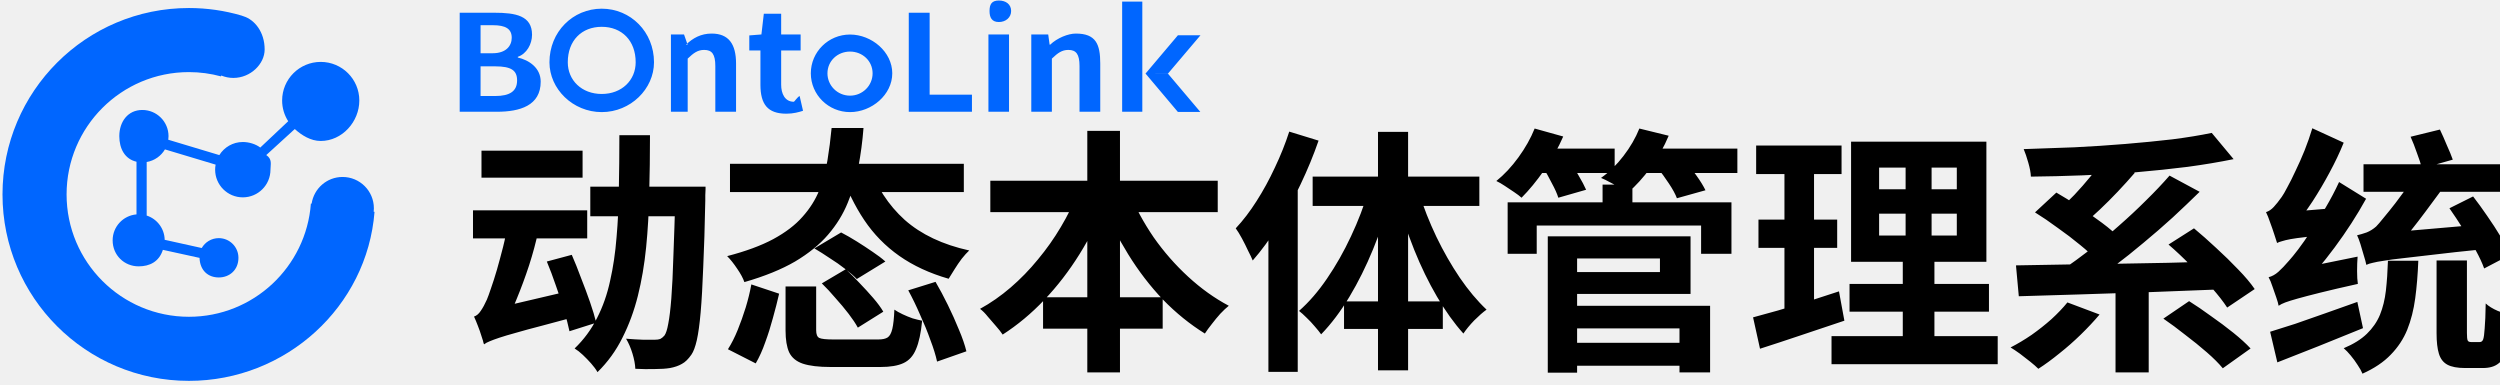
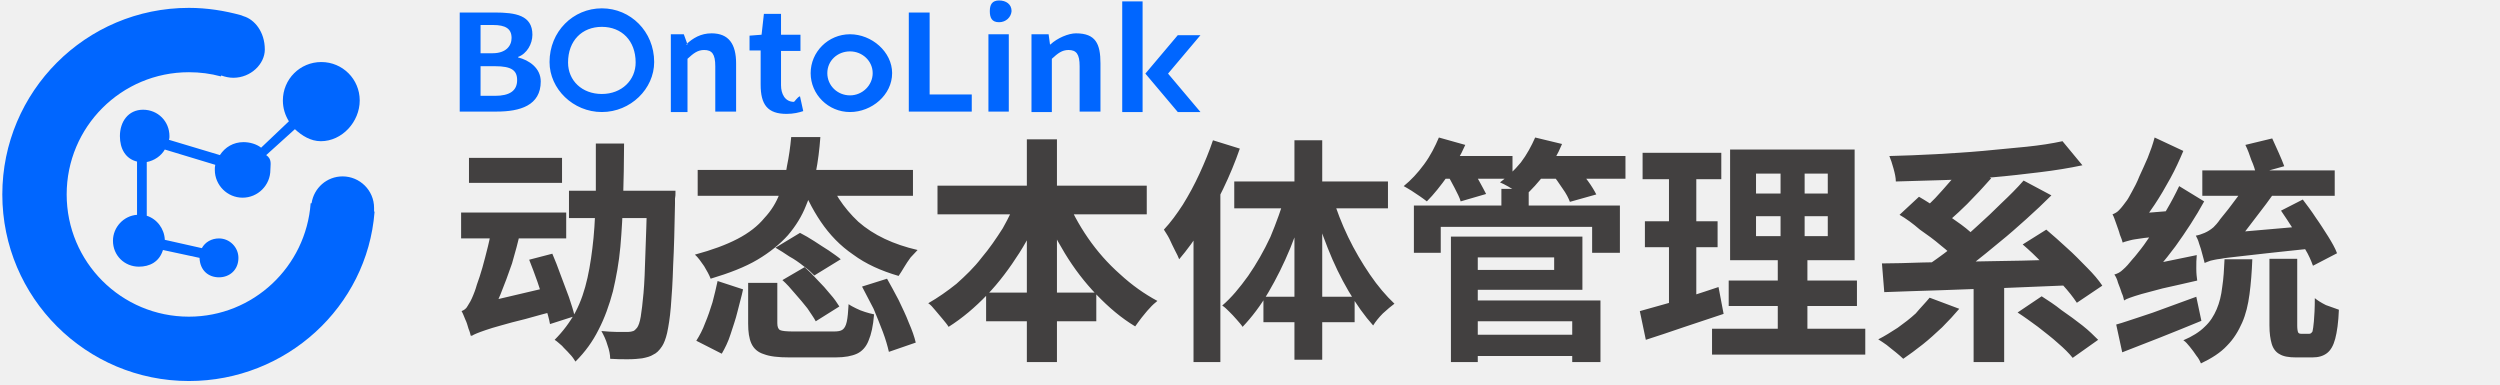
- <svg xmlns="http://www.w3.org/2000/svg" width="540" height="83" viewBox="0 0 540 83" fill="none">
-   <g clip-path="url(#clip0_5437_2)">
-     <path fill-rule="evenodd" clip-rule="evenodd" d="M80.898 45.756C79.3 66.233 61.779 82.266 40.807 82.266C18.568 82.266 0.54 64.238 0.54 41.999C0.54 19.761 18.568 1.732 40.807 1.732C44.734 1.732 48.529 2.297 52.118 3.346L52.61 3.519C54.992 4.26 57.165 6.907 57.165 10.69C57.165 13.804 54.137 16.833 50.401 16.833C49.478 16.833 48.598 16.646 47.796 16.311L47.734 16.498C45.526 15.899 43.205 15.574 40.807 15.574C26.212 15.574 14.382 27.405 14.382 41.999C14.382 56.594 26.212 68.425 40.807 68.425C54.737 68.425 66.142 57.643 67.151 43.97L67.313 43.991C67.796 40.73 70.599 38.224 73.995 38.224C77.731 38.224 80.759 41.252 80.759 44.988C80.759 45.24 80.743 45.487 80.716 45.732L80.898 45.756ZM69.277 30.45C67.117 30.45 65.155 29.217 63.674 27.869L57.513 33.491C58.86 34.409 58.423 35.489 58.423 36.651C58.423 39.952 55.747 42.629 52.446 42.629C49.145 42.629 46.469 39.952 46.469 36.651C46.469 36.277 46.508 35.912 46.574 35.557L35.63 32.268C34.799 33.686 33.367 34.71 31.684 34.994V46.56C33.908 47.279 35.524 49.345 35.572 51.797L43.575 53.571C44.308 52.297 45.68 51.437 47.256 51.437C49.601 51.437 51.503 53.338 51.503 55.684C51.503 58.29 49.601 59.931 47.256 59.931C44.916 59.931 43.19 58.39 43.1 55.701L35.183 53.966C34.361 56.53 32.332 57.532 29.953 57.532C26.848 57.532 24.33 55.14 24.33 51.909C24.33 48.963 26.597 46.55 29.482 46.309V34.933C26.961 34.36 25.77 32.11 25.77 29.416C25.77 26.289 27.613 23.753 30.74 23.753C33.867 23.753 36.402 26.289 36.402 29.416C36.402 29.677 36.379 29.932 36.345 30.183L47.375 33.499C48.43 31.805 50.304 30.674 52.446 30.674C53.789 30.674 55.24 31.123 56.22 31.87L62.252 26.186C61.425 24.892 60.94 23.358 60.94 21.709C60.94 17.105 64.672 13.372 69.277 13.372C73.881 13.372 77.613 17.105 77.613 21.709C77.613 26.313 73.881 30.45 69.277 30.45Z" fill="#0066FF" />
-     <path fill-rule="evenodd" clip-rule="evenodd" d="M252.287 15.89L249.535 15.905L252.286 15.92L259.266 24.171H254.415L247.456 15.916L247.414 15.917L247.434 15.893L254.426 7.622H259.3L252.287 15.89ZM247.291 15.917H247.414H247.413H247.291ZM242.384 0.346H246.74V19.965V24.139H242.384V0.346ZM233.177 14.27C233.177 11.706 232.446 10.782 230.77 10.782C229.369 10.782 228.485 11.438 227.206 12.66V24.139H222.758V7.442H226.414L226.718 9.649H226.84C228.333 8.218 230.69 7.25 232.385 7.25C236.71 7.25 237.655 9.529 237.655 13.734V24.139H233.177V14.27ZM215.754 4.759C214.201 4.759 213.74 3.745 213.74 2.374C213.74 0.942 214.201 0.11 215.754 0.11C217.278 0.11 218.405 0.942 218.405 2.374C218.405 3.745 217.278 4.759 215.754 4.759ZM196.294 2.75H200.802V20.442H209.941V24.139H196.294V2.75ZM183.605 24.214C178.928 24.214 175.137 20.463 175.137 15.837C175.137 11.21 178.928 7.46 183.605 7.46C188.282 7.46 192.73 11.21 192.73 15.837C192.73 20.463 188.282 24.214 183.605 24.214ZM183.605 11.14C180.913 11.14 178.73 13.173 178.73 15.837C178.73 18.501 180.913 20.66 183.605 20.66C186.298 20.66 188.481 18.501 188.481 15.837C188.481 13.173 186.298 11.14 183.605 11.14ZM171.46 21.98C171.595 21.98 172.265 20.919 172.722 20.74L173.453 23.931C172.539 24.229 171.351 24.557 169.858 24.557C165.807 24.557 164.253 22.52 164.253 18.295V10.901H161.847V7.651L164.466 7.442L164.984 2.97H168.731V7.442H172.935V10.901H168.731V18.295C168.731 20.204 169.523 21.98 171.46 21.98ZM154.51 14.27C154.51 11.706 153.779 10.782 152.104 10.782C150.703 10.782 149.819 11.438 148.54 12.66V24.139H144.92V7.442H147.748L148.52 9.649H148.174C149.667 8.218 151.403 7.25 153.718 7.25C157.404 7.25 158.988 9.529 158.988 13.734V24.139H154.51V14.27ZM129.973 24.214C123.737 24.214 118.682 19.213 118.682 13.45C118.682 6.876 123.737 1.875 129.973 1.875C136.209 1.875 141.264 6.876 141.264 13.45C141.264 19.213 136.209 24.214 129.973 24.214ZM129.973 5.792C125.641 5.792 122.641 8.759 122.641 13.45C122.641 17.331 125.641 20.297 129.973 20.297C134.306 20.297 137.305 17.331 137.305 13.45C137.305 8.759 134.306 5.792 129.973 5.792ZM116.79 17.639C116.79 22.82 112.301 24.139 107.336 24.139H99.294V2.75H106.757C111.387 2.75 114.921 3.387 114.921 7.502C114.921 9.529 113.764 11.617 111.844 12.273V12.422C114.281 12.988 116.79 14.658 116.79 17.639ZM106.483 5.445H103.802V11.5H106.422C109.286 11.5 110.534 9.917 110.534 8.158C110.534 6.22 109.194 5.445 106.483 5.445ZM106.94 14.33H103.802V20.74H106.94C110.17 20.74 111.692 19.667 111.692 17.371C111.692 15.224 110.47 14.33 106.94 14.33ZM217.948 24.139H213.5V7.442H217.948V24.139Z" fill="#0066FF" />
-     <path d="M127.505 40.32H149.342V46.71H127.505V40.32ZM145.897 40.32H152.398C152.398 40.32 152.398 40.505 152.398 40.875C152.398 41.246 152.38 41.672 152.343 42.153C152.343 42.635 152.343 43.024 152.343 43.32C152.232 48.951 152.084 53.748 151.898 57.712C151.75 61.638 151.565 64.88 151.343 67.436C151.12 69.992 150.843 72.01 150.509 73.492C150.176 74.937 149.787 75.974 149.342 76.604C148.676 77.567 147.99 78.234 147.286 78.604C146.583 79.012 145.731 79.308 144.73 79.493C143.841 79.641 142.73 79.716 141.396 79.716C140.063 79.753 138.674 79.734 137.229 79.66C137.192 78.697 136.988 77.604 136.618 76.382C136.247 75.159 135.784 74.085 135.229 73.159C136.562 73.27 137.785 73.344 138.896 73.381C140.007 73.381 140.859 73.381 141.452 73.381C141.934 73.381 142.323 73.326 142.619 73.214C142.915 73.066 143.212 72.826 143.508 72.492C143.841 72.047 144.119 71.195 144.341 69.936C144.601 68.639 144.823 66.806 145.008 64.435C145.193 62.027 145.342 58.971 145.453 55.267C145.601 51.525 145.749 47.006 145.897 41.709V40.32ZM133.784 29.206H140.396C140.396 33.541 140.341 37.745 140.23 41.82C140.155 45.858 139.933 49.729 139.563 53.433C139.192 57.137 138.6 60.62 137.785 63.879C136.97 67.139 135.858 70.158 134.451 72.937C133.08 75.715 131.284 78.197 129.061 80.382C128.728 79.79 128.264 79.16 127.672 78.493C127.116 77.863 126.523 77.252 125.894 76.659C125.264 76.067 124.671 75.604 124.116 75.27C126.116 73.344 127.727 71.159 128.95 68.714C130.209 66.269 131.154 63.583 131.784 60.657C132.45 57.73 132.913 54.6 133.173 51.266C133.469 47.932 133.636 44.431 133.673 40.764C133.747 37.06 133.784 33.207 133.784 29.206ZM104.001 32.54H125.838V38.375H104.001V32.54ZM102.167 45.432H126.838V51.488H102.167V45.432ZM118.114 56.489L123.504 55.044C124.171 56.563 124.838 58.23 125.505 60.045C126.209 61.824 126.857 63.565 127.449 65.269C128.042 66.972 128.487 68.454 128.783 69.714L123.004 71.547C122.745 70.288 122.356 68.788 121.837 67.047C121.319 65.306 120.726 63.509 120.059 61.657C119.43 59.805 118.781 58.082 118.114 56.489ZM104.556 74.381L103.89 68.769L106.724 66.658L124.727 62.435C124.764 63.287 124.875 64.268 125.06 65.38C125.282 66.491 125.486 67.38 125.671 68.047C122.3 68.936 119.467 69.695 117.17 70.325C114.873 70.918 112.965 71.436 111.447 71.881C109.965 72.288 108.779 72.64 107.89 72.937C107.001 73.233 106.298 73.492 105.779 73.715C105.297 73.9 104.89 74.122 104.556 74.381ZM104.501 74.326C104.427 73.918 104.26 73.344 104.001 72.603C103.779 71.862 103.519 71.121 103.223 70.381C102.927 69.603 102.649 68.936 102.389 68.38C102.945 68.195 103.427 67.787 103.834 67.158C104.279 66.528 104.723 65.713 105.168 64.713C105.39 64.194 105.686 63.379 106.057 62.268C106.464 61.12 106.89 59.786 107.335 58.267C107.779 56.711 108.224 55.063 108.668 53.322C109.113 51.544 109.465 49.784 109.724 48.043L116.281 49.877C115.762 52.322 115.095 54.804 114.28 57.323C113.465 59.805 112.576 62.212 111.613 64.546C110.687 66.843 109.761 68.917 108.835 70.769V70.936C108.835 70.936 108.613 71.047 108.168 71.27C107.724 71.492 107.224 71.788 106.668 72.159C106.112 72.529 105.612 72.918 105.168 73.326C104.723 73.696 104.501 74.029 104.501 74.326ZM157.677 35.374H208.186V41.486H157.677V35.374ZM179.626 27.651H186.516C186.293 30.54 185.923 33.337 185.404 36.041C184.923 38.708 184.163 41.283 183.126 43.765C182.126 46.247 180.7 48.562 178.848 50.71C177.033 52.822 174.662 54.748 171.735 56.489C168.809 58.193 165.16 59.675 160.789 60.934C160.493 60.082 159.974 59.119 159.233 58.045C158.492 56.934 157.77 56.026 157.066 55.322C161.067 54.285 164.382 53.063 167.012 51.655C169.679 50.21 171.791 48.599 173.347 46.821C174.94 45.043 176.143 43.135 176.958 41.097C177.773 39.023 178.366 36.856 178.737 34.596C179.107 32.337 179.403 30.021 179.626 27.651ZM187.683 35.596C189.313 40.338 191.887 44.302 195.406 47.487C198.962 50.636 203.611 52.84 209.353 54.1C208.872 54.544 208.334 55.137 207.742 55.878C207.186 56.619 206.668 57.378 206.186 58.156C205.704 58.897 205.278 59.582 204.908 60.212C200.796 59.027 197.24 57.378 194.239 55.267C191.239 53.155 188.72 50.581 186.682 47.543C184.645 44.505 182.922 40.986 181.515 36.986L187.683 35.596ZM175.903 53.655L181.682 50.21C182.756 50.766 183.886 51.414 185.071 52.155C186.256 52.896 187.386 53.637 188.461 54.378C189.572 55.119 190.498 55.822 191.239 56.489L185.071 60.268C184.441 59.601 183.608 58.879 182.571 58.101C181.533 57.286 180.422 56.508 179.237 55.767C178.088 54.989 176.977 54.285 175.903 53.655ZM169.679 61.879H176.292V71.325C176.292 72.214 176.514 72.77 176.958 72.992C177.403 73.214 178.44 73.326 180.07 73.326C180.366 73.326 180.811 73.326 181.404 73.326C182.033 73.326 182.737 73.326 183.515 73.326C184.293 73.326 185.09 73.326 185.905 73.326C186.719 73.326 187.46 73.326 188.127 73.326C188.794 73.326 189.313 73.326 189.683 73.326C190.609 73.326 191.294 73.177 191.739 72.881C192.183 72.585 192.517 71.974 192.739 71.047C192.961 70.121 193.11 68.732 193.184 66.88C193.665 67.213 194.258 67.547 194.962 67.88C195.666 68.213 196.388 68.51 197.129 68.769C197.907 68.991 198.592 69.158 199.185 69.269C198.925 71.936 198.481 73.992 197.851 75.437C197.258 76.882 196.351 77.882 195.128 78.438C193.943 78.993 192.295 79.271 190.183 79.271C189.85 79.271 189.313 79.271 188.572 79.271C187.868 79.271 187.053 79.271 186.127 79.271C185.238 79.271 184.33 79.271 183.404 79.271C182.478 79.271 181.663 79.271 180.959 79.271C180.255 79.271 179.737 79.271 179.403 79.271C176.847 79.271 174.847 79.03 173.402 78.549C171.995 78.067 171.013 77.252 170.457 76.104C169.939 74.956 169.679 73.381 169.679 71.381V61.879ZM177.514 61.212L182.682 58.156C183.645 59.045 184.645 60.045 185.682 61.157C186.719 62.231 187.701 63.305 188.627 64.379C189.553 65.454 190.276 66.435 190.794 67.325L185.293 70.769C184.812 69.88 184.145 68.88 183.293 67.769C182.441 66.658 181.496 65.528 180.459 64.379C179.459 63.194 178.477 62.138 177.514 61.212ZM196.184 62.712L202.074 60.879C202.963 62.398 203.852 64.065 204.741 65.88C205.63 67.695 206.427 69.473 207.131 71.214C207.871 72.955 208.409 74.511 208.742 75.882L202.407 78.104C202.111 76.734 201.63 75.178 200.963 73.437C200.333 71.659 199.592 69.843 198.74 67.991C197.925 66.102 197.073 64.342 196.184 62.712ZM162.289 61.434L168.29 63.435C167.92 65.065 167.475 66.806 166.957 68.658C166.475 70.473 165.919 72.233 165.29 73.937C164.697 75.641 164.012 77.16 163.234 78.493L157.233 75.437C158.011 74.215 158.714 72.826 159.344 71.27C159.974 69.714 160.548 68.102 161.067 66.435C161.585 64.731 161.993 63.064 162.289 61.434ZM213.91 39.042H263.03V45.821H213.91V39.042ZM225.301 64.213H251.139V70.992H225.301V64.213ZM234.858 28.262H241.915V80.438H234.858V28.262ZM232.857 41.486L238.97 43.431C237.377 47.432 235.451 51.248 233.191 54.878C230.931 58.508 228.394 61.805 225.578 64.768C222.8 67.695 219.8 70.195 216.577 72.27C216.206 71.714 215.725 71.103 215.132 70.436C214.539 69.732 213.947 69.047 213.354 68.38C212.798 67.676 212.243 67.121 211.687 66.713C213.984 65.454 216.188 63.916 218.299 62.101C220.411 60.286 222.374 58.267 224.189 56.045C226.041 53.822 227.69 51.488 229.135 49.043C230.616 46.561 231.857 44.042 232.857 41.486ZM243.971 41.653C245.304 44.913 247.045 48.117 249.194 51.266C251.379 54.378 253.861 57.212 256.64 59.767C259.418 62.324 262.344 64.416 265.419 66.046C264.863 66.491 264.252 67.065 263.585 67.769C262.955 68.473 262.344 69.214 261.752 69.992C261.159 70.733 260.659 71.418 260.251 72.047C257.028 70.047 254.009 67.602 251.194 64.713C248.416 61.786 245.915 58.527 243.693 54.933C241.47 51.34 239.544 47.58 237.914 43.654L243.971 41.653ZM278.477 28.428L284.811 30.373C283.737 33.485 282.44 36.634 280.922 39.819C279.44 42.968 277.81 45.969 276.032 48.821C274.291 51.636 272.476 54.118 270.586 56.267C270.364 55.711 270.031 55.007 269.586 54.155C269.179 53.266 268.734 52.377 268.253 51.488C267.771 50.599 267.327 49.877 266.919 49.321C268.512 47.617 270.012 45.654 271.42 43.431C272.865 41.172 274.18 38.764 275.365 36.208C276.588 33.652 277.625 31.059 278.477 28.428ZM273.976 43.82L280.31 37.486V37.541V80.327H273.976V43.82ZM297.647 28.484H304.148V79.993H297.647V28.484ZM283.533 38.153H319.54V44.487H283.533V38.153ZM290.312 65.102H311.649V71.047H290.312V65.102ZM306.537 41.709C307.501 44.82 308.742 47.969 310.26 51.155C311.779 54.304 313.465 57.249 315.317 59.99C317.169 62.694 319.095 64.991 321.096 66.88C320.318 67.436 319.429 68.213 318.428 69.214C317.465 70.214 316.687 71.159 316.095 72.047C314.094 69.825 312.187 67.158 310.371 64.046C308.556 60.934 306.926 57.582 305.482 53.989C304.037 50.358 302.796 46.71 301.759 43.042L306.537 41.709ZM295.591 41.153L300.425 42.487C299.388 46.339 298.11 50.118 296.591 53.822C295.072 57.526 293.368 60.953 291.479 64.102C289.59 67.25 287.553 69.955 285.367 72.214C284.997 71.696 284.533 71.121 283.978 70.492C283.422 69.825 282.829 69.195 282.2 68.603C281.607 68.01 281.07 67.528 280.588 67.158C282.737 65.269 284.756 62.935 286.645 60.157C288.571 57.341 290.294 54.304 291.813 51.044C293.368 47.747 294.628 44.45 295.591 41.153ZM338.21 74.048H365.27V78.993H338.21V74.048ZM346.156 39.875H352.601V46.599H346.156V39.875ZM325.652 43.709H373.994V54.822H367.437V48.71H331.931V54.822H325.652V43.709ZM337.988 51.044H365.159V63.49H337.988V58.767H358.547V55.822H337.988V51.044ZM338.265 66.046H369.382V80.438H362.77V70.936H338.265V66.046ZM334.32 51.044H340.655V80.493H334.32V51.044ZM331.209 32.096H348.767V37.375H331.209V32.096ZM353.713 32.096H375.272V37.375H353.713V32.096ZM331.486 27.762L337.654 29.484C336.58 31.966 335.209 34.393 333.542 36.763C331.912 39.097 330.282 41.079 328.653 42.709C328.245 42.339 327.708 41.931 327.041 41.486C326.374 41.042 325.708 40.597 325.041 40.153C324.374 39.708 323.763 39.356 323.207 39.097C324.911 37.727 326.504 36.023 327.986 33.985C329.468 31.948 330.634 29.873 331.486 27.762ZM354.102 27.762L360.436 29.318C359.436 31.725 358.139 34.022 356.546 36.208C354.954 38.356 353.324 40.153 351.657 41.598C351.175 41.264 350.582 40.912 349.879 40.542C349.212 40.134 348.508 39.745 347.767 39.375C347.026 38.968 346.378 38.653 345.822 38.43C347.6 37.171 349.212 35.596 350.657 33.707C352.138 31.781 353.287 29.799 354.102 27.762ZM333.32 36.208L338.988 34.652C339.655 35.615 340.321 36.708 340.988 37.93C341.692 39.116 342.229 40.134 342.6 40.986L336.598 42.709C336.339 41.857 335.876 40.82 335.209 39.597C334.58 38.338 333.95 37.208 333.32 36.208ZM358.102 36.319L363.992 34.763C364.807 35.689 365.622 36.745 366.437 37.93C367.289 39.116 367.937 40.171 368.382 41.097L362.214 42.82C361.881 41.931 361.307 40.875 360.492 39.653C359.677 38.43 358.88 37.319 358.102 36.319ZM405.889 46.154V50.877H422.67V46.154H405.889ZM405.889 36.208V40.875H422.67V36.208H405.889ZM399.832 30.596H429.06V56.545H399.832V30.596ZM399.499 61.323H429.615V67.325H399.499V61.323ZM395.609 72.603H431.504V78.66H395.609V72.603ZM379.328 31.429H397.776V37.597H379.328V31.429ZM379.828 47.432H396.832V53.544H379.828V47.432ZM378.662 68.547C380.292 68.102 382.107 67.602 384.107 67.047C386.144 66.454 388.293 65.806 390.553 65.102C392.812 64.361 395.035 63.639 397.22 62.935L398.387 69.269C395.276 70.306 392.127 71.362 388.941 72.436C385.755 73.511 382.829 74.474 380.162 75.326L378.662 68.547ZM385.441 33.874H391.831V67.991L385.441 69.047V33.874ZM411.612 32.985H417.224V53.878H417.835V75.437H411.001V53.878H411.612V32.985ZM446.563 65.324L453.508 67.936C452.323 69.343 450.971 70.788 449.452 72.27C447.97 73.715 446.433 75.067 444.84 76.326C443.247 77.623 441.729 78.734 440.284 79.66C439.839 79.216 439.247 78.697 438.506 78.104C437.802 77.549 437.061 76.974 436.283 76.382C435.505 75.826 434.838 75.382 434.283 75.048C435.802 74.27 437.32 73.363 438.839 72.325C440.358 71.251 441.784 70.121 443.118 68.936C444.451 67.713 445.6 66.51 446.563 65.324ZM467.289 68.825L472.845 65.046C474.327 65.972 475.901 67.047 477.568 68.269C479.272 69.454 480.884 70.658 482.403 71.881C483.921 73.103 485.162 74.233 486.125 75.27L480.124 79.549C479.272 78.512 478.124 77.363 476.679 76.104C475.235 74.844 473.679 73.585 472.012 72.325C470.382 71.029 468.808 69.862 467.289 68.825ZM439.561 45.876L444.173 41.598C445.729 42.487 447.359 43.505 449.063 44.654C450.804 45.802 452.471 46.969 454.064 48.154C455.657 49.34 456.935 50.451 457.898 51.488L452.953 56.322C452.064 55.285 450.86 54.155 449.341 52.933C447.822 51.673 446.192 50.432 444.451 49.21C442.747 47.951 441.117 46.839 439.561 45.876ZM468.4 52.822L473.901 49.321C475.42 50.581 477.013 51.988 478.68 53.544C480.384 55.1 481.977 56.656 483.458 58.212C484.94 59.73 486.125 61.138 487.015 62.435L481.069 66.435C480.254 65.176 479.143 63.75 477.735 62.157C476.327 60.564 474.809 58.953 473.179 57.323C471.549 55.656 469.956 54.155 468.4 52.822ZM456.954 60.323H464.121V80.438H456.954V60.323ZM435.45 57.323C438.265 57.286 441.432 57.23 444.951 57.156C448.508 57.082 452.249 57.026 456.176 56.989C460.139 56.915 464.177 56.841 468.289 56.767C472.401 56.656 476.457 56.545 480.458 56.434L480.124 62.49C474.901 62.712 469.622 62.916 464.288 63.102C458.954 63.287 453.86 63.453 449.008 63.602C444.192 63.75 439.876 63.879 436.061 63.99L435.45 57.323ZM468.622 37.93L475.123 41.431C473.271 43.246 471.326 45.098 469.289 46.987C467.252 48.84 465.159 50.655 463.01 52.433C460.899 54.211 458.787 55.897 456.676 57.489C454.601 59.045 452.619 60.434 450.73 61.657L445.507 58.267C447.396 56.971 449.378 55.526 451.453 53.933C453.564 52.303 455.638 50.581 457.676 48.766C459.75 46.95 461.714 45.117 463.566 43.265C465.455 41.412 467.141 39.634 468.622 37.93ZM454.564 34.096L461.121 37.319C459.973 38.653 458.75 40.005 457.454 41.375C456.157 42.746 454.861 44.042 453.564 45.265C452.305 46.45 451.119 47.506 450.008 48.432L444.618 45.432C445.692 44.468 446.841 43.357 448.063 42.098C449.285 40.801 450.471 39.449 451.619 38.041C452.768 36.634 453.749 35.319 454.564 34.096ZM477.735 28.706L482.458 34.374C479.384 35.004 476.068 35.559 472.512 36.041C468.956 36.486 465.251 36.874 461.399 37.208C457.546 37.504 453.694 37.727 449.841 37.875C446.026 38.023 442.303 38.115 438.672 38.153C438.635 37.3 438.45 36.3 438.117 35.152C437.783 33.967 437.45 32.985 437.117 32.207C440.71 32.096 444.359 31.966 448.063 31.818C451.804 31.633 455.472 31.392 459.065 31.096C462.658 30.799 466.048 30.466 469.234 30.096C472.419 29.688 475.253 29.225 477.735 28.706ZM529.078 44.987L534.19 42.431C535.19 43.728 536.209 45.135 537.246 46.654C538.283 48.136 539.246 49.618 540.135 51.099C541.024 52.544 541.71 53.859 542.191 55.044L536.579 57.989C536.172 56.841 535.56 55.526 534.745 54.044C533.93 52.526 533.023 50.988 532.023 49.432C531.022 47.84 530.041 46.358 529.078 44.987ZM510.519 35.485H541.58V41.431H510.519V35.485ZM526.299 56.267H532.856V71.936C532.856 72.788 532.912 73.326 533.023 73.548C533.134 73.77 533.375 73.881 533.745 73.881C533.856 73.881 534.042 73.881 534.301 73.881C534.56 73.881 534.819 73.881 535.079 73.881C535.338 73.881 535.523 73.881 535.634 73.881C535.968 73.881 536.209 73.696 536.357 73.326C536.505 72.918 536.616 72.122 536.69 70.936C536.801 69.714 536.875 67.917 536.912 65.546C537.542 66.139 538.413 66.676 539.524 67.158C540.672 67.602 541.673 67.954 542.525 68.213C542.376 71.14 542.08 73.437 541.635 75.104C541.191 76.734 540.543 77.863 539.691 78.493C538.876 79.16 537.746 79.493 536.301 79.493C536.079 79.493 535.801 79.493 535.468 79.493C535.134 79.493 534.764 79.493 534.356 79.493C533.986 79.493 533.634 79.493 533.301 79.493C532.967 79.493 532.689 79.493 532.467 79.493C530.8 79.493 529.522 79.252 528.633 78.771C527.744 78.289 527.133 77.493 526.799 76.382C526.466 75.307 526.299 73.844 526.299 71.992V56.267ZM515.797 56.322H522.354C522.243 59.249 522.021 61.953 521.687 64.435C521.354 66.917 520.78 69.177 519.965 71.214C519.15 73.214 517.965 75.011 516.409 76.604C514.89 78.197 512.852 79.567 510.296 80.716C510.074 80.16 509.722 79.53 509.241 78.826C508.796 78.123 508.296 77.437 507.74 76.771C507.222 76.141 506.722 75.622 506.24 75.215C508.352 74.326 510.019 73.288 511.241 72.103C512.501 70.881 513.445 69.51 514.075 67.991C514.705 66.435 515.131 64.694 515.353 62.768C515.575 60.805 515.723 58.656 515.797 56.322ZM511.13 57.212L510.908 52.377L514.131 50.377L535.301 48.543C535.338 49.358 535.412 50.303 535.523 51.377C535.671 52.414 535.82 53.248 535.968 53.878C531.93 54.285 528.541 54.656 525.799 54.989C523.058 55.285 520.817 55.545 519.076 55.767C517.335 55.952 515.946 56.137 514.908 56.322C513.871 56.471 513.075 56.619 512.519 56.767C511.963 56.878 511.5 57.026 511.13 57.212ZM520.687 29.54L527.022 27.984C527.503 28.984 528.003 30.114 528.522 31.373C529.078 32.596 529.504 33.633 529.8 34.485L523.132 36.374C522.91 35.448 522.558 34.355 522.076 33.096C521.632 31.799 521.169 30.614 520.687 29.54ZM511.13 57.212C511.019 56.656 510.834 55.971 510.574 55.156C510.352 54.341 510.111 53.526 509.852 52.711C509.593 51.896 509.352 51.266 509.13 50.822C509.759 50.673 510.445 50.47 511.186 50.21C511.926 49.914 512.612 49.488 513.241 48.932C513.612 48.562 514.168 47.913 514.908 46.987C515.686 46.061 516.52 45.024 517.409 43.876C518.298 42.69 519.15 41.542 519.965 40.431C520.817 39.319 521.502 38.393 522.021 37.652H529.8C529.022 38.764 528.115 40.023 527.077 41.431C526.077 42.801 525.021 44.228 523.91 45.709C522.836 47.154 521.78 48.525 520.743 49.821C519.706 51.081 518.779 52.174 517.965 53.1C517.965 53.1 517.724 53.192 517.242 53.377C516.798 53.526 516.242 53.748 515.575 54.044C514.908 54.341 514.223 54.674 513.519 55.044C512.852 55.378 512.278 55.748 511.797 56.156C511.352 56.526 511.13 56.878 511.13 57.212ZM492.182 66.046C492.108 65.602 491.941 65.009 491.682 64.268C491.423 63.49 491.145 62.694 490.849 61.879C490.589 61.064 490.311 60.397 490.015 59.879C490.756 59.694 491.46 59.304 492.127 58.712C492.793 58.119 493.571 57.304 494.46 56.267C494.905 55.785 495.553 54.989 496.405 53.878C497.257 52.766 498.183 51.433 499.183 49.877C500.221 48.321 501.276 46.636 502.351 44.82C503.425 43.005 504.388 41.172 505.24 39.319L511.074 42.931C509.111 46.487 506.851 49.988 504.295 53.433C501.739 56.878 499.146 59.934 496.516 62.601V62.768C496.516 62.768 496.294 62.879 495.849 63.102C495.442 63.324 494.942 63.62 494.349 63.99C493.793 64.324 493.293 64.676 492.849 65.046C492.404 65.417 492.182 65.75 492.182 66.046ZM492.182 66.046L491.682 60.49L494.46 58.434L509.241 55.433C509.167 56.359 509.13 57.397 509.13 58.545C509.13 59.694 509.185 60.62 509.296 61.323C505.962 62.064 503.258 62.694 501.184 63.213C499.109 63.731 497.479 64.157 496.294 64.491C495.109 64.824 494.219 65.102 493.627 65.324C493.034 65.546 492.553 65.787 492.182 66.046ZM491.849 52.488C491.701 52.007 491.497 51.377 491.237 50.599C490.978 49.784 490.682 48.932 490.348 48.043C490.052 47.154 489.756 46.413 489.459 45.821C490.052 45.635 490.608 45.265 491.126 44.709C491.645 44.154 492.219 43.431 492.849 42.542C493.145 42.135 493.553 41.431 494.071 40.431C494.627 39.431 495.22 38.245 495.849 36.874C496.516 35.504 497.164 34.041 497.794 32.485C498.424 30.892 498.98 29.299 499.461 27.706L506.24 30.818C505.388 32.929 504.369 35.078 503.184 37.264C502.036 39.412 500.813 41.486 499.517 43.487C498.22 45.45 496.905 47.247 495.572 48.877V49.043C495.572 49.043 495.386 49.173 495.016 49.432C494.646 49.655 494.201 49.951 493.682 50.321C493.201 50.692 492.775 51.081 492.404 51.488C492.034 51.859 491.849 52.192 491.849 52.488ZM491.849 52.488L491.626 47.599L494.46 45.765L503.795 44.987C503.61 45.876 503.443 46.858 503.295 47.932C503.184 49.006 503.11 49.895 503.073 50.599C500.999 50.822 499.294 51.025 497.961 51.21C496.627 51.359 495.553 51.507 494.738 51.655C493.96 51.803 493.349 51.951 492.904 52.099C492.46 52.211 492.108 52.34 491.849 52.488ZM490.348 71.659C491.941 71.177 493.756 70.603 495.794 69.936C497.831 69.232 499.998 68.473 502.295 67.658C504.592 66.843 506.888 66.028 509.185 65.213L510.408 70.881C507.259 72.177 504.055 73.474 500.795 74.77C497.572 76.03 494.608 77.197 491.904 78.271L490.348 71.659Z" fill="black" />
+ <svg xmlns="http://www.w3.org/2000/svg" xmlns:xlink="http://www.w3.org/1999/xlink" version="1.1" id="图层_1" x="0px" y="0px" viewBox="0 0 540 83" style="enable-background:new 0 0 540 83;" xml:space="preserve">
+   <style type="text/css">
+ 	.st0{clip-path:url(#SVGID_2_);}
+ 	.st1{fill-rule:evenodd;clip-rule:evenodd;fill:#0066FF;}
+ 	.st2{fill:#424040;}
+ </style>
+   <g>
+     <defs>
+       <rect id="SVGID_1_" width="540" height="83" />
+     </defs>
+     <clipPath id="SVGID_2_">
+       <use xlink:href="#SVGID_1_" style="overflow:visible;" />
+     </clipPath>
+     <g class="st0">
+       <path class="st1" d="M80.9,45.8c-1.6,20.5-19.1,36.5-40.1,36.5c-22.2,0-40.3-18-40.3-40.3c0-22.2,18-40.3,40.3-40.3    c3.9,0,7.7,0.6,11.3,1.6l0.5,0.2c2.4,0.7,4.6,3.4,4.6,7.2c0,3.1-3,6.1-6.8,6.1c-0.9,0-1.8-0.2-2.6-0.5l-0.1,0.2    c-2.2-0.6-4.5-0.9-6.9-0.9c-14.6,0-26.4,11.8-26.4,26.4c0,14.6,11.8,26.4,26.4,26.4c13.9,0,25.3-10.8,26.3-24.5l0.2,0    c0.5-3.3,3.3-5.8,6.7-5.8c3.7,0,6.8,3,6.8,6.8c0,0.3,0,0.5,0,0.7L80.9,45.8z M69.3,30.5c-2.2,0-4.1-1.2-5.6-2.6l-6.2,5.6    c1.3,0.9,0.9,2,0.9,3.2c0,3.3-2.7,6-6,6c-3.3,0-6-2.7-6-6c0-0.4,0-0.7,0.1-1.1l-10.9-3.3c-0.8,1.4-2.3,2.4-3.9,2.7v11.6    c2.2,0.7,3.8,2.8,3.9,5.2l8,1.8c0.7-1.3,2.1-2.1,3.7-2.1c2.3,0,4.2,1.9,4.2,4.2c0,2.6-1.9,4.2-4.2,4.2c-2.3,0-4.1-1.5-4.2-4.2    L35.2,54c-0.8,2.6-2.9,3.6-5.2,3.6c-3.1,0-5.6-2.4-5.6-5.6c0-2.9,2.3-5.4,5.2-5.6V34.9c-2.5-0.6-3.7-2.8-3.7-5.5    c0-3.1,1.8-5.7,5-5.7s5.7,2.5,5.7,5.7c0,0.3,0,0.5-0.1,0.8l11,3.3c1.1-1.7,2.9-2.8,5.1-2.8c1.3,0,2.8,0.4,3.8,1.2l6-5.7    c-0.8-1.3-1.3-2.8-1.3-4.5c0-4.6,3.7-8.3,8.3-8.3c4.6,0,8.3,3.7,8.3,8.3S73.9,30.5,69.3,30.5z" />
+       <path class="st1" d="M252.3,15.9l-2.8,0L252.3,15.9l7,8.3h-4.9l-7-8.3l0,0l0,0l7-8.3h4.9L252.3,15.9z M247.3,15.9h0.1h0H247.3z     M242.4,0.3h4.4V20v4.2h-4.4V0.3z M233.2,14.3c0-2.6-0.7-3.5-2.4-3.5c-1.4,0-2.3,0.7-3.6,1.9v11.5h-4.4V7.4h3.7l0.3,2.2h0.1    c1.5-1.4,3.9-2.4,5.5-2.4c4.3,0,5.3,2.3,5.3,6.5v10.4h-4.5V14.3z M215.8,4.8c-1.6,0-2-1-2-2.4c0-1.4,0.5-2.3,2-2.3    c1.5,0,2.7,0.8,2.7,2.3C218.4,3.7,217.3,4.8,215.8,4.8z M196.3,2.7h4.5v17.7h9.1v3.7h-13.6V2.7z M183.6,24.2    c-4.7,0-8.5-3.8-8.5-8.4c0-4.6,3.8-8.4,8.5-8.4s9.1,3.8,9.1,8.4C192.7,20.5,188.3,24.2,183.6,24.2z M183.6,11.1    c-2.7,0-4.9,2-4.9,4.7s2.2,4.8,4.9,4.8c2.7,0,4.9-2.2,4.9-4.8S186.3,11.1,183.6,11.1z M171.5,22c0.1,0,0.8-1.1,1.3-1.2l0.7,3.2    c-0.9,0.3-2.1,0.6-3.6,0.6c-4.1,0-5.6-2-5.6-6.3v-7.4h-2.4V7.7l2.6-0.2L165,3h3.7v4.5h4.2v3.5h-4.2v7.4    C168.7,20.2,169.5,22,171.5,22z M154.5,14.3c0-2.6-0.7-3.5-2.4-3.5c-1.4,0-2.3,0.7-3.6,1.9v11.5h-3.6V7.4h2.8l0.8,2.2h-0.3    c1.5-1.4,3.2-2.4,5.5-2.4c3.7,0,5.3,2.3,5.3,6.5v10.4h-4.5V14.3z M130,24.2c-6.2,0-11.3-5-11.3-10.8c0-6.6,5.1-11.6,11.3-11.6    c6.2,0,11.3,5,11.3,11.6C141.3,19.2,136.2,24.2,130,24.2z M130,5.8c-4.3,0-7.3,3-7.3,7.7c0,3.9,3,6.8,7.3,6.8c4.3,0,7.3-3,7.3-6.8    C137.3,8.8,134.3,5.8,130,5.8z M116.8,17.6c0,5.2-4.5,6.5-9.5,6.5h-8V2.7h7.5c4.6,0,8.2,0.6,8.2,4.8c0,2-1.2,4.1-3.1,4.8v0.1    C114.3,13,116.8,14.7,116.8,17.6z M106.5,5.4h-2.7v6.1h2.6c2.9,0,4.1-1.6,4.1-3.3C110.5,6.2,109.2,5.4,106.5,5.4z M106.9,14.3    h-3.1v6.4h3.1c3.2,0,4.8-1.1,4.8-3.4C111.7,15.2,110.5,14.3,106.9,14.3z M217.9,24.1h-4.4V7.4h4.4V24.1z" />
+       <path class="st2" d="M122.9,41.2H143v5.9h-20.1V41.2z M139.9,41.2h6c0,0,0,0.2,0,0.5c0,0.3,0,0.7-0.1,1.2c0,0.4,0,0.8,0,1.1    c-0.1,5.2-0.2,9.6-0.4,13.3c-0.1,3.6-0.3,6.6-0.5,9c-0.2,2.4-0.5,4.2-0.8,5.6c-0.3,1.3-0.7,2.3-1.1,2.9c-0.6,0.9-1.2,1.5-1.9,1.8    c-0.6,0.4-1.4,0.6-2.4,0.8c-0.8,0.1-1.8,0.2-3.1,0.2c-1.2,0-2.5,0-3.8-0.1c0-0.9-0.2-1.9-0.6-3c-0.3-1.1-0.8-2.1-1.3-3    c1.2,0.1,2.4,0.2,3.4,0.2c1,0,1.8,0,2.4,0c0.4,0,0.8-0.1,1.1-0.2c0.3-0.1,0.5-0.4,0.8-0.7c0.3-0.4,0.6-1.2,0.8-2.4    c0.2-1.2,0.4-2.9,0.6-5.1c0.2-2.2,0.3-5,0.4-8.4c0.1-3.4,0.3-7.6,0.4-12.5V41.2z M128.7,31h6.1c0,4-0.1,7.9-0.2,11.6    c-0.1,3.7-0.3,7.3-0.6,10.7c-0.3,3.4-0.9,6.6-1.6,9.6c-0.8,3-1.8,5.8-3.1,8.3c-1.3,2.6-2.9,4.8-5,6.9c-0.3-0.5-0.7-1.1-1.3-1.7    c-0.5-0.6-1.1-1.1-1.6-1.7c-0.6-0.5-1.1-1-1.6-1.3c1.8-1.8,3.3-3.8,4.5-6c1.2-2.3,2-4.7,2.6-7.4c0.6-2.7,1-5.6,1.3-8.6    c0.3-3.1,0.4-6.3,0.5-9.7C128.7,38.2,128.7,34.7,128.7,31z M101.3,34.1h20.1v5.4h-20.1V34.1z M99.6,45.9h22.7v5.6H99.6V45.9z     M114.3,56.1l5-1.3c0.6,1.4,1.2,2.9,1.8,4.6c0.6,1.6,1.2,3.2,1.8,4.8c0.5,1.6,1,2.9,1.2,4.1l-5.3,1.7c-0.2-1.2-0.6-2.5-1.1-4.1    c-0.5-1.6-1-3.3-1.6-5C115.5,59.2,114.9,57.6,114.3,56.1z M101.8,72.6l-0.6-5.2l2.6-1.9l16.6-3.9c0,0.8,0.1,1.7,0.3,2.7    c0.2,1,0.4,1.8,0.6,2.5c-3.1,0.8-5.7,1.5-7.8,2.1c-2.1,0.5-3.9,1-5.3,1.4c-1.4,0.4-2.5,0.7-3.3,1c-0.8,0.3-1.5,0.5-1.9,0.7    C102.5,72.2,102.1,72.4,101.8,72.6z M101.7,72.6c-0.1-0.4-0.2-0.9-0.5-1.6c-0.2-0.7-0.4-1.4-0.7-2c-0.3-0.7-0.5-1.3-0.8-1.8    c0.5-0.2,1-0.5,1.3-1.1c0.4-0.6,0.8-1.3,1.2-2.3c0.2-0.5,0.5-1.2,0.8-2.3c0.4-1.1,0.8-2.3,1.2-3.7c0.4-1.4,0.8-3,1.2-4.6    c0.4-1.6,0.7-3.3,1-4.9l6,1.7c-0.5,2.3-1.1,4.5-1.8,6.9c-0.8,2.3-1.6,4.5-2.5,6.7c-0.9,2.1-1.7,4-2.6,5.7v0.2c0,0-0.2,0.1-0.6,0.3    c-0.4,0.2-0.9,0.5-1.4,0.8c-0.5,0.3-1,0.7-1.4,1.1C101.9,72,101.7,72.3,101.7,72.6z M150.7,36.7h46.5v5.6h-46.5V36.7z M170.9,29.6    h6.3c-0.2,2.7-0.5,5.2-1,7.7c-0.4,2.5-1.1,4.8-2.1,7.1c-0.9,2.3-2.2,4.4-3.9,6.4c-1.7,1.9-3.9,3.7-6.6,5.3    c-2.7,1.6-6.1,2.9-10.1,4.1c-0.3-0.8-0.8-1.7-1.4-2.7c-0.7-1-1.3-1.9-2-2.5c3.7-1,6.7-2.1,9.2-3.4c2.5-1.3,4.4-2.8,5.8-4.5    c1.5-1.6,2.6-3.4,3.3-5.3c0.8-1.9,1.3-3.9,1.6-6C170.4,33.9,170.7,31.8,170.9,29.6z M178.3,36.9c1.5,4.4,3.9,8,7.1,11    c3.3,2.9,7.6,4.9,12.8,6.1c-0.4,0.4-0.9,1-1.5,1.6c-0.5,0.7-1,1.4-1.4,2.1c-0.4,0.7-0.8,1.3-1.2,1.9c-3.8-1.1-7.1-2.6-9.8-4.6    c-2.8-1.9-5.1-4.3-7-7.1c-1.9-2.8-3.5-6-4.8-9.7L178.3,36.9z M167.5,53.5l5.3-3.2c1,0.5,2,1.1,3.1,1.8c1.1,0.7,2.1,1.4,3.1,2    c1,0.7,1.9,1.3,2.6,1.9l-5.7,3.5c-0.6-0.6-1.3-1.3-2.3-2c-1-0.8-2-1.5-3.1-2.1C169.5,54.7,168.5,54.1,167.5,53.5z M161.8,61.1h6.1    v8.7c0,0.8,0.2,1.3,0.6,1.5c0.4,0.2,1.4,0.3,2.9,0.3c0.3,0,0.7,0,1.2,0c0.6,0,1.2,0,1.9,0s1.5,0,2.2,0c0.7,0,1.4,0,2,0    c0.6,0,1.1,0,1.4,0c0.9,0,1.5-0.1,1.9-0.4c0.4-0.3,0.7-0.8,0.9-1.7c0.2-0.9,0.3-2.1,0.4-3.8c0.4,0.3,1,0.6,1.6,0.9    c0.6,0.3,1.3,0.6,2,0.8c0.7,0.2,1.3,0.4,1.9,0.5c-0.2,2.5-0.6,4.3-1.2,5.7c-0.5,1.3-1.4,2.3-2.5,2.8c-1.1,0.5-2.6,0.8-4.6,0.8    c-0.3,0-0.8,0-1.5,0c-0.6,0-1.4,0-2.3,0c-0.8,0-1.7,0-2.5,0s-1.6,0-2.3,0c-0.6,0-1.1,0-1.4,0c-2.4,0-4.2-0.2-5.5-0.7    c-1.3-0.4-2.2-1.2-2.7-2.3c-0.5-1.1-0.7-2.5-0.7-4.3V61.1z M169,60.5l4.8-2.8c0.9,0.8,1.8,1.7,2.8,2.8c1,1,1.9,2,2.7,3    c0.9,1,1.5,1.9,2,2.7l-5.1,3.2c-0.4-0.8-1.1-1.7-1.8-2.8c-0.8-1-1.7-2.1-2.6-3.1C170.8,62.3,169.9,61.3,169,60.5z M186.2,61.9    l5.4-1.7c0.8,1.4,1.6,2.9,2.5,4.6c0.8,1.7,1.6,3.3,2.2,4.9c0.7,1.6,1.2,3,1.5,4.3l-5.8,2c-0.3-1.3-0.7-2.7-1.3-4.3    c-0.6-1.6-1.3-3.3-2-5C187.8,65,187,63.4,186.2,61.9z M155,60.7l5.5,1.8c-0.3,1.5-0.8,3.1-1.2,4.8c-0.4,1.7-1,3.3-1.5,4.9    c-0.5,1.6-1.2,3-1.9,4.2l-5.5-2.8c0.7-1.1,1.4-2.4,1.9-3.8c0.6-1.4,1.1-2.9,1.6-4.5C154.3,63.7,154.7,62.2,155,60.7z M202.5,40.1    h45.2v6.2h-45.2V40.1z M213,63.2h23.8v6.2H213V63.2z M221.8,30.1h6.5v48.1h-6.5V30.1z M219.9,42.3l5.6,1.8    c-1.5,3.7-3.2,7.2-5.3,10.5c-2.1,3.3-4.4,6.4-7,9.1c-2.6,2.7-5.3,5-8.3,6.9c-0.3-0.5-0.8-1.1-1.3-1.7c-0.5-0.6-1.1-1.3-1.6-1.9    c-0.5-0.6-1-1.2-1.5-1.5c2.1-1.2,4.1-2.6,6.1-4.2c1.9-1.7,3.8-3.5,5.4-5.6c1.7-2,3.2-4.2,4.6-6.4C217.9,47,219,44.7,219.9,42.3z     M230.2,42.5c1.2,3,2.8,6,4.8,8.9c2,2.9,4.3,5.5,6.9,7.8c2.6,2.4,5.3,4.3,8.1,5.8c-0.5,0.4-1.1,0.9-1.7,1.6    c-0.6,0.6-1.1,1.3-1.7,2c-0.5,0.7-1,1.3-1.4,1.9c-3-1.8-5.7-4.1-8.3-6.8c-2.6-2.7-4.9-5.7-6.9-9c-2-3.3-3.8-6.8-5.3-10.4    L230.2,42.5z M262,30.3l5.8,1.8c-1,2.9-2.2,5.8-3.6,8.7c-1.4,2.9-2.9,5.7-4.5,8.3c-1.6,2.6-3.3,4.9-5,6.9    c-0.2-0.5-0.5-1.2-0.9-1.9c-0.4-0.8-0.8-1.6-1.2-2.5c-0.4-0.8-0.9-1.5-1.2-2c1.5-1.6,2.8-3.4,4.1-5.4c1.3-2.1,2.5-4.3,3.6-6.7    C260.2,35.1,261.2,32.7,262,30.3z M257.8,44.5l5.8-5.8v0.1v39.4h-5.8V44.5z M279.6,30.3h6v47.4h-6V30.3z M266.6,39.2h33.2v5.8    h-33.2V39.2z M272.9,64.1h19.7v5.5h-19.7V64.1z M287.8,42.5c0.9,2.9,2,5.8,3.4,8.7c1.4,2.9,3,5.6,4.7,8.1c1.7,2.5,3.5,4.6,5.3,6.3    c-0.7,0.5-1.5,1.2-2.5,2.1c-0.9,0.9-1.6,1.8-2.1,2.6c-1.8-2-3.6-4.5-5.3-7.4c-1.7-2.9-3.2-6-4.5-9.3c-1.3-3.3-2.5-6.7-3.4-10.1    L287.8,42.5z M277.7,42l4.5,1.2c-1,3.5-2.1,7-3.5,10.4c-1.4,3.4-3,6.6-4.7,9.5c-1.7,2.9-3.6,5.4-5.6,7.5c-0.3-0.5-0.8-1-1.3-1.6    c-0.5-0.6-1.1-1.2-1.6-1.7c-0.5-0.5-1-1-1.5-1.3c2-1.7,3.8-3.9,5.6-6.4c1.8-2.6,3.4-5.4,4.8-8.4C275.7,48.1,276.8,45,277.7,42z     M317,72.3h24.9v4.6H317V72.3z M324.3,40.8h5.9V47h-5.9V40.8z M305.4,44.4h44.5v10.2h-6V49h-32.7v5.6h-5.8V44.4z M316.8,51.1h25    v11.5h-25v-4.3h18.9v-2.7h-18.9V51.1z M317,64.9h28.7v13.3h-6.1v-8.8H317V64.9z M313.4,51.1h5.8v27.1h-5.8V51.1z M310.5,33.7h16.2    v4.9h-16.2V33.7z M331.2,33.7h19.9v4.9h-19.9V33.7z M310.8,29.7l5.7,1.6c-1,2.3-2.3,4.5-3.8,6.7c-1.5,2.1-3,4-4.5,5.5    c-0.4-0.3-0.9-0.7-1.5-1.1c-0.6-0.4-1.2-0.8-1.8-1.2c-0.6-0.4-1.2-0.7-1.7-1c1.6-1.3,3-2.8,4.4-4.7S310,31.6,310.8,29.7z     M331.6,29.7l5.8,1.4c-0.9,2.2-2.1,4.3-3.6,6.3c-1.5,2-3,3.6-4.5,5c-0.4-0.3-1-0.6-1.6-1c-0.6-0.4-1.3-0.7-1.9-1.1    c-0.7-0.4-1.3-0.7-1.8-0.9c1.6-1.2,3.1-2.6,4.5-4.3C329.8,33.4,330.8,31.5,331.6,29.7z M312.5,37.5l5.2-1.4c0.6,0.9,1.2,1.9,1.8,3    c0.6,1.1,1.1,2,1.5,2.8l-5.5,1.6c-0.2-0.8-0.7-1.7-1.3-2.9C313.6,39.4,313,38.4,312.5,37.5z M335.3,37.6l5.4-1.4    c0.8,0.9,1.5,1.8,2.3,2.9c0.8,1.1,1.4,2.1,1.8,2.9l-5.7,1.6c-0.3-0.8-0.8-1.8-1.6-2.9C336.7,39.5,336,38.5,335.3,37.6z     M379.3,46.6V51h15.5v-4.3H379.3z M379.3,37.5v4.3h15.5v-4.3H379.3z M373.7,32.3h26.9v23.9h-26.9V32.3z M373.4,60.6h27.7v5.5    h-27.7V60.6z M369.8,71h33.1v5.6h-33.1V71z M354.8,33h17v5.7h-17V33z M355.3,47.8H371v5.6h-15.7V47.8z M354.2,67.2    c1.5-0.4,3.2-0.9,5-1.4c1.9-0.5,3.9-1.1,5.9-1.8c2.1-0.7,4.1-1.3,6.1-2l1.1,5.8c-2.9,1-5.8,1.9-8.7,2.9c-2.9,1-5.6,1.9-8.1,2.7    L354.2,67.2z M360.5,35.3h5.9v31.4l-5.9,1V35.3z M384.6,34.5h5.2v19.2h0.6v19.9H384V53.7h0.6V34.5z M416.8,64.3l6.4,2.4    c-1.1,1.3-2.3,2.6-3.7,4c-1.4,1.3-2.8,2.6-4.2,3.7c-1.5,1.2-2.9,2.2-4.2,3.1c-0.4-0.4-1-0.9-1.6-1.4c-0.6-0.5-1.3-1-2-1.6    c-0.7-0.5-1.3-0.9-1.8-1.2c1.4-0.7,2.8-1.6,4.2-2.5c1.4-1,2.7-2,3.9-3.1C414.8,66.5,415.9,65.4,416.8,64.3z M435.8,67.5L441,64    c1.4,0.9,2.8,1.8,4.3,3c1.6,1.1,3.1,2.2,4.5,3.3c1.4,1.1,2.5,2.2,3.4,3.1l-5.5,3.9c-0.8-1-1.8-2-3.2-3.2c-1.3-1.2-2.8-2.3-4.3-3.5    C438.7,69.5,437.2,68.4,435.8,67.5z M410.3,46.4l4.2-3.9c1.4,0.8,2.9,1.8,4.5,2.8c1.6,1.1,3.1,2.1,4.6,3.2    c1.5,1.1,2.6,2.1,3.5,3.1l-4.6,4.5c-0.8-1-1.9-2-3.3-3.1c-1.4-1.2-2.9-2.3-4.5-3.4C413.2,48.3,411.7,47.2,410.3,46.4z M436.9,52.8    l5.1-3.2c1.4,1.2,2.9,2.5,4.4,3.9c1.6,1.4,3,2.9,4.4,4.3c1.4,1.4,2.5,2.7,3.3,3.9l-5.5,3.7c-0.8-1.2-1.8-2.5-3.1-3.9    c-1.3-1.5-2.7-3-4.2-4.5C439.8,55.4,438.3,54,436.9,52.8z M426.3,59.7h6.6v18.5h-6.6V59.7z M406.5,56.9c2.6,0,5.5-0.1,8.7-0.2    c3.3-0.1,6.7-0.1,10.3-0.2c3.6-0.1,7.4-0.1,11.2-0.2c3.8-0.1,7.5-0.2,11.2-0.3l-0.3,5.6c-4.8,0.2-9.7,0.4-14.6,0.6    c-4.9,0.2-9.6,0.3-14.1,0.5c-4.4,0.1-8.4,0.3-11.9,0.4L406.5,56.9z M437.1,39l6,3.2c-1.7,1.7-3.5,3.4-5.4,5.1    c-1.9,1.7-3.8,3.4-5.8,5c-1.9,1.6-3.9,3.2-5.8,4.7c-1.9,1.4-3.7,2.7-5.5,3.8l-4.8-3.1c1.7-1.2,3.6-2.5,5.5-4    c1.9-1.5,3.9-3.1,5.7-4.8c1.9-1.7,3.7-3.4,5.4-5.1C434.1,42.2,435.7,40.6,437.1,39z M424.1,35.5l6,3c-1.1,1.2-2.2,2.5-3.4,3.7    c-1.2,1.3-2.4,2.5-3.6,3.6c-1.2,1.1-2.3,2.1-3.3,2.9l-5-2.8c1-0.9,2-1.9,3.2-3.1c1.1-1.2,2.2-2.4,3.3-3.7    C422.5,37.8,423.4,36.6,424.1,35.5z M445.5,30.5l4.3,5.2c-2.8,0.6-5.9,1.1-9.2,1.5c-3.3,0.4-6.7,0.8-10.2,1.1    c-3.5,0.3-7.1,0.5-10.6,0.6c-3.5,0.1-6.9,0.2-10.3,0.3c0-0.8-0.2-1.7-0.5-2.8c-0.3-1.1-0.6-2-0.9-2.7c3.3-0.1,6.7-0.2,10.1-0.4    c3.4-0.2,6.8-0.4,10.1-0.7c3.3-0.3,6.4-0.6,9.4-0.9C440.6,31.4,443.2,31,445.5,30.5z M492.7,45.5l4.7-2.4c0.9,1.2,1.9,2.5,2.8,3.9    c1,1.4,1.8,2.7,2.7,4.1c0.8,1.3,1.5,2.5,1.9,3.6l-5.2,2.7c-0.4-1.1-0.9-2.3-1.7-3.6c-0.8-1.4-1.6-2.8-2.5-4.2    C494.5,48.2,493.6,46.8,492.7,45.5z M475.7,36.8h28.6v5.5h-28.6V36.8z M490.2,55.9h6v14.4c0,0.8,0.1,1.3,0.2,1.5    c0.1,0.2,0.3,0.3,0.7,0.3c0.1,0,0.3,0,0.5,0c0.2,0,0.5,0,0.7,0c0.2,0,0.4,0,0.5,0c0.3,0,0.5-0.2,0.7-0.5c0.1-0.4,0.2-1.1,0.3-2.2    c0.1-1.1,0.2-2.8,0.2-5c0.6,0.5,1.4,1,2.4,1.5c1.1,0.4,2,0.7,2.8,1c-0.1,2.7-0.4,4.8-0.8,6.3c-0.4,1.5-1,2.5-1.8,3.1    c-0.8,0.6-1.8,0.9-3.1,0.9c-0.2,0-0.5,0-0.8,0c-0.3,0-0.6,0-1,0c-0.3,0-0.7,0-1,0c-0.3,0-0.6,0-0.8,0c-1.5,0-2.7-0.2-3.5-0.7    c-0.8-0.4-1.4-1.2-1.7-2.2c-0.3-1-0.5-2.3-0.5-4V55.9z M480.5,56h6c-0.1,2.7-0.3,5.2-0.6,7.5c-0.3,2.3-0.8,4.4-1.6,6.2    c-0.8,1.8-1.8,3.5-3.3,5c-1.4,1.5-3.3,2.7-5.6,3.8c-0.2-0.5-0.5-1.1-1-1.7c-0.4-0.6-0.9-1.3-1.4-1.9c-0.5-0.6-0.9-1.1-1.4-1.4    c1.9-0.8,3.5-1.8,4.6-2.9c1.2-1.1,2-2.4,2.6-3.8c0.6-1.4,1-3,1.2-4.8C480.3,60.1,480.4,58.1,480.5,56z M476.2,56.8l-0.2-4.5l3-1.8    l19.5-1.7c0,0.8,0.1,1.6,0.2,2.6c0.1,1,0.3,1.7,0.4,2.3c-3.7,0.4-6.8,0.7-9.4,1c-2.5,0.3-4.6,0.5-6.2,0.7    c-1.6,0.2-2.9,0.3-3.8,0.5c-1,0.1-1.7,0.3-2.2,0.4C477,56.5,476.6,56.6,476.2,56.8z M485,31.3l5.8-1.4c0.4,0.9,0.9,2,1.4,3.1    c0.5,1.1,0.9,2.1,1.2,2.9l-6.1,1.7c-0.2-0.9-0.5-1.9-1-3C485.9,33.4,485.5,32.3,485,31.3z M476.2,56.8c-0.1-0.5-0.3-1.1-0.5-1.9    c-0.2-0.8-0.4-1.5-0.7-2.3c-0.2-0.8-0.5-1.3-0.7-1.7c0.6-0.1,1.2-0.3,1.9-0.6c0.7-0.3,1.3-0.7,1.9-1.2c0.3-0.3,0.9-0.9,1.5-1.8    c0.7-0.9,1.5-1.8,2.3-2.9c0.8-1.1,1.6-2.1,2.4-3.2c0.8-1,1.4-1.9,1.9-2.6h7.2c-0.7,1-1.6,2.2-2.5,3.5c-0.9,1.3-1.9,2.6-2.9,3.9    c-1,1.3-2,2.6-2.9,3.8c-1,1.2-1.8,2.2-2.6,3c0,0-0.2,0.1-0.7,0.3c-0.4,0.1-0.9,0.3-1.5,0.6c-0.6,0.3-1.2,0.6-1.9,0.9    c-0.6,0.3-1.1,0.6-1.6,1C476.4,56.2,476.2,56.5,476.2,56.8z M458.8,64.9c-0.1-0.4-0.2-1-0.5-1.6c-0.2-0.7-0.5-1.4-0.8-2.2    c-0.2-0.8-0.5-1.4-0.8-1.8c0.7-0.2,1.3-0.5,1.9-1.1c0.6-0.5,1.3-1.3,2.1-2.3c0.4-0.4,1-1.2,1.8-2.2s1.6-2.3,2.6-3.7    c1-1.4,1.9-3,2.9-4.7c1-1.7,1.9-3.4,2.7-5.1l5.4,3.3c-1.8,3.3-3.9,6.5-6.2,9.7c-2.4,3.2-4.7,6-7.2,8.4v0.2c0,0-0.2,0.1-0.6,0.3    c-0.4,0.2-0.8,0.5-1.4,0.8c-0.5,0.3-1,0.6-1.4,1C459,64.3,458.8,64.7,458.8,64.9z M458.8,64.9l-0.5-5.1l2.6-1.9l13.6-2.8    c-0.1,0.9-0.1,1.8-0.1,2.9s0.1,1.9,0.2,2.6c-3.1,0.7-5.6,1.3-7.5,1.7c-1.9,0.5-3.4,0.9-4.5,1.2c-1.1,0.3-1.9,0.6-2.5,0.8    C459.5,64.5,459.1,64.7,458.8,64.9z M458.5,52.4c-0.1-0.4-0.3-1-0.6-1.7c-0.2-0.8-0.5-1.5-0.8-2.4c-0.3-0.8-0.5-1.5-0.8-2    c0.5-0.2,1.1-0.5,1.5-1c0.5-0.5,1-1.2,1.6-2c0.3-0.4,0.6-1,1.1-1.9c0.5-0.9,1.1-2,1.6-3.3c0.6-1.3,1.2-2.6,1.8-4    c0.6-1.5,1.1-2.9,1.5-4.4l6.2,2.9c-0.8,1.9-1.7,3.9-2.8,5.9c-1.1,2-2.2,3.9-3.4,5.7c-1.2,1.8-2.4,3.5-3.6,5v0.2    c0,0-0.2,0.1-0.5,0.4c-0.3,0.2-0.8,0.5-1.2,0.8c-0.4,0.3-0.8,0.7-1.2,1.1C458.6,51.9,458.5,52.2,458.5,52.4z M458.5,52.4l-0.2-4.5    l2.6-1.7l8.6-0.7c-0.2,0.8-0.3,1.7-0.5,2.7c-0.1,1-0.2,1.8-0.2,2.5c-1.9,0.2-3.5,0.4-4.7,0.6c-1.2,0.1-2.2,0.3-3,0.4    c-0.7,0.1-1.3,0.3-1.7,0.4C459,52.2,458.7,52.3,458.5,52.4z M457.1,70.1c1.5-0.4,3.1-1,5-1.6c1.9-0.6,3.9-1.3,6-2.1    c2.1-0.8,4.2-1.5,6.3-2.3l1.1,5.2c-2.9,1.2-5.9,2.4-8.9,3.6c-3,1.2-5.7,2.2-8.2,3.2L457.1,70.1z" />
+     </g>
  </g>
-   <defs>
-     <clipPath id="clip0_5437_2">
-       <rect width="540" height="83" fill="white" />
-     </clipPath>
-   </defs>
</svg>
